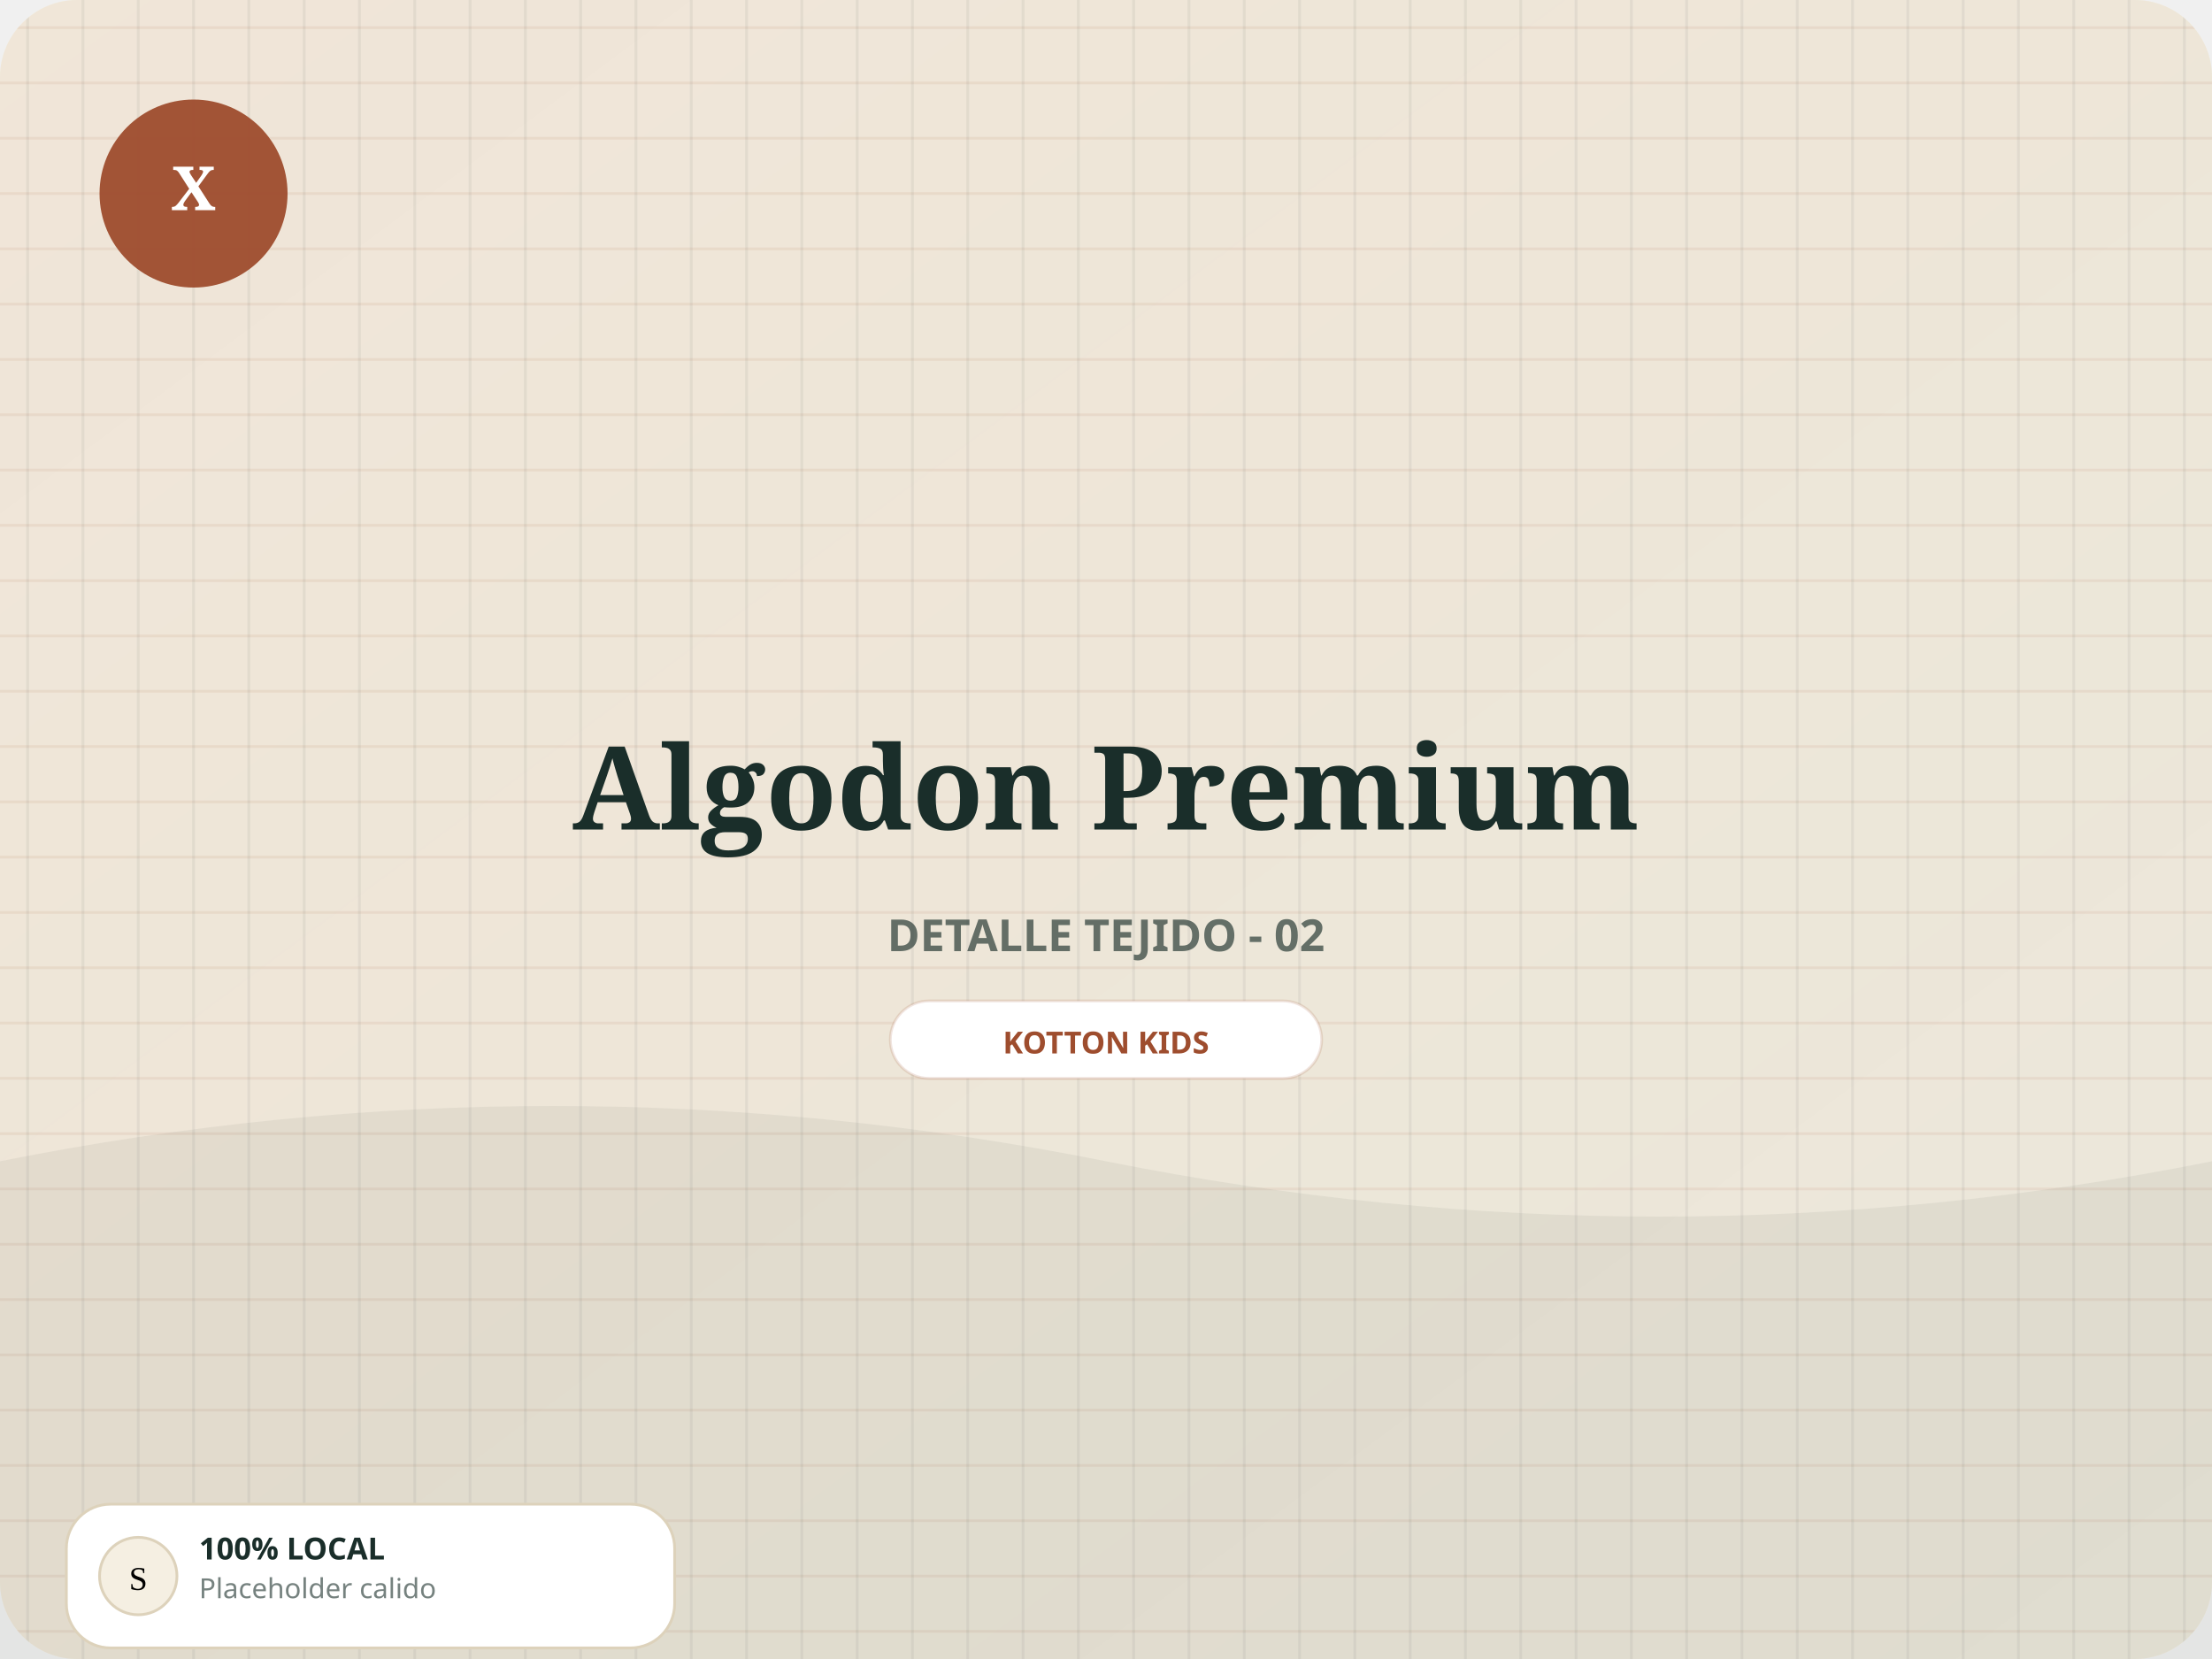
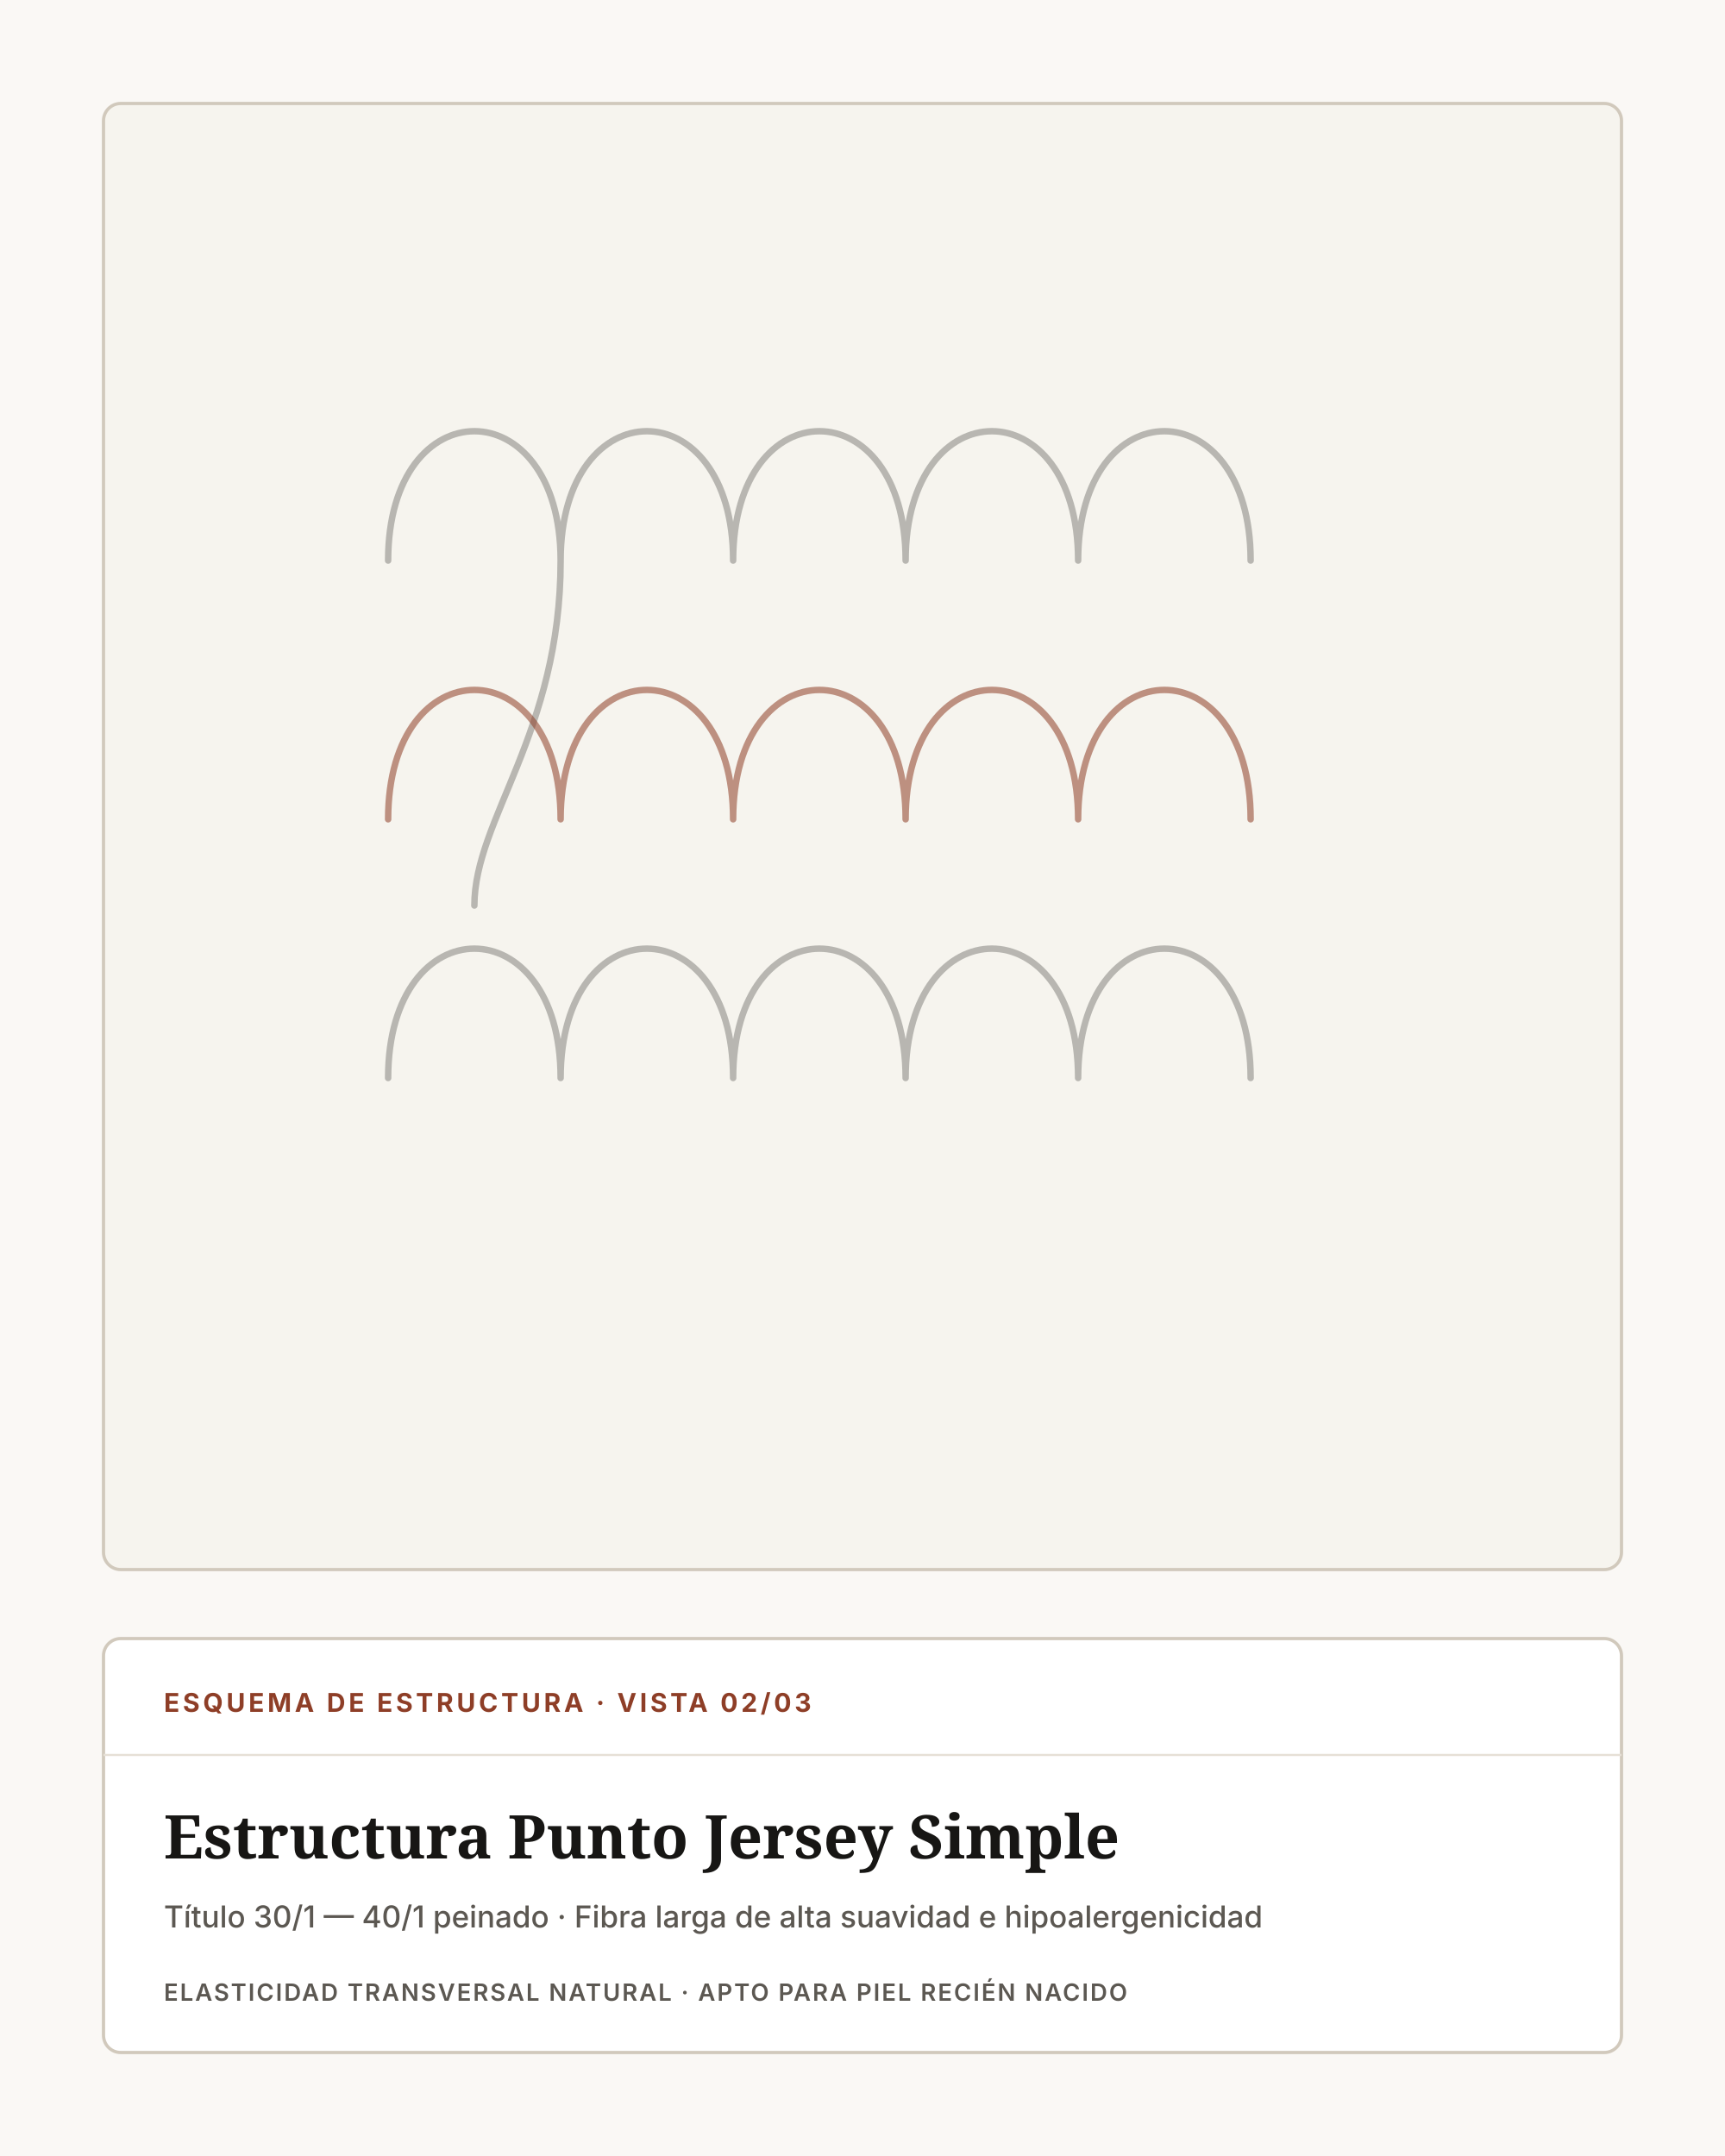
- <svg xmlns="http://www.w3.org/2000/svg" width="800" height="600" viewBox="0 0 800 600" role="img">
-   <rect width="800" height="600" rx="28" fill="#F5EFE2" />
-   <defs>
-     <pattern id="p" width="40" height="40" patternUnits="userSpaceOnUse">
-       <rect width="40" height="40" fill="#F5EFE2" />
-       <path d="M0 10 H40 M0 30 H40" stroke="#9E4D2E" stroke-opacity="0.08" stroke-width="1" />
-       <path d="M10 0 V40 M30 0 V40" stroke="#1A2E2A" stroke-opacity="0.06" stroke-width="1" />
-     </pattern>
-     <linearGradient id="g" x1="0" y1="0" x2="1" y2="1">
-       <stop offset="0%" stop-color="#9E4D2E" stop-opacity="0.06" />
-       <stop offset="100%" stop-color="#1A2E2A" stop-opacity="0.04" />
-     </linearGradient>
-   </defs>
-   <rect width="800" height="600" rx="28" fill="url(#p)" />
-   <rect width="800" height="600" rx="28" fill="url(#g)" />
-   <path d="M0 420 Q 200 380 400 420 T 800 420 L 800 600 L 0 600 Z" fill="#1A2E2A" opacity="0.06" />
-   <circle cx="70" cy="70" r="34" fill="#9E4D2E" opacity="0.95" />
-   <text x="70" y="76" text-anchor="middle" font-family="Georgia, serif" font-size="22" font-weight="800" fill="white">X</text>
-   <g transform="translate(400,300)">
-     <text text-anchor="middle" font-family="Georgia, serif" font-size="42" font-weight="800" fill="#1A2E2A">Algodon Premium</text>
-     <text y="44" text-anchor="middle" font-family="sans-serif" font-size="16" font-weight="600" fill="#1A2E2A" opacity="0.65">DETALLE TEJIDO - 02</text>
-     <g transform="translate(0,76)">
-       <rect x="-78" y="-14" width="156" height="28" rx="14" fill="white" stroke="#9E4D2E" stroke-opacity="0.15" />
-       <text text-anchor="middle" y="5" font-family="sans-serif" font-size="11" font-weight="800" fill="#9E4D2E">KOTTON KIDS</text>
-     </g>
+ <svg xmlns="http://www.w3.org/2000/svg" width="800" height="1000" viewBox="0 0 800 1000" role="img" aria-label="Diagrama de ligamento Punto Jersey - Algodón Pima">
+   <rect width="800" height="1000" fill="#FAF8F5" />
+   <rect x="48" y="48" width="704" height="680" rx="8" fill="#F6F4EE" stroke="#D1C9BC" stroke-width="1.5" />
+   <g transform="translate(140, 140)" stroke="#171614" stroke-width="3" fill="none" stroke-linecap="round">
+     <path d="M40 120 C40 40, 120 40, 120 120 C120 200, 80 240, 80 280 M120 120 C120 40, 200 40, 200 120 M200 120 C200 40, 280 40, 280 120 M280 120 C280 40, 360 40, 360 120 M360 120 C360 40, 440 40, 440 120" stroke-opacity="0.28" />
+     <path d="M40 240 C40 160, 120 160, 120 240 M120 240 C120 160, 200 160, 200 240 M200 240 C200 160, 280 160, 280 240 M280 240 C280 160, 360 160, 360 240 M360 240 C360 160, 440 160, 440 240" stroke="#8E3E27" stroke-opacity="0.55" />
+     <path d="M40 360 C40 280, 120 280, 120 360 M120 360 C120 280, 200 280, 200 360 M200 360 C200 280, 280 280, 280 360 M280 360 C280 280, 360 280, 360 360 M360 360 C360 280, 440 280, 440 360" stroke-opacity="0.28" />
  </g>
-   <g transform="translate(24, 544)">
-     <rect width="220" height="52" rx="16" fill="white" stroke="#DDD2BB" />
-     <circle cx="26" cy="26" r="14" fill="#F5EFE2" stroke="#DDD2BB" />
-     <text x="26" y="31" text-anchor="middle" font-size="12">S</text>
-     <text x="48" y="20" font-family="sans-serif" font-size="11" font-weight="800" fill="#1A2E2A">100% LOCAL</text>
-     <text x="48" y="34" font-family="sans-serif" font-size="10" fill="#1A2E2A" opacity="0.6">Placeholder calido</text>
+   <g transform="translate(48, 760)">
+     <rect width="704" height="192" rx="8" fill="#FFFFFF" stroke="#D1C9BC" stroke-width="1.5" />
+     <line x1="0" y1="54" x2="704" y2="54" stroke="#E6E0D6" stroke-width="1" />
+     <text x="28" y="34" font-family="Plus Jakarta Sans, Inter, sans-serif" font-size="12" font-weight="700" fill="#8E3E27" letter-spacing="1.5">ESQUEMA DE ESTRUCTURA · VISTA 02/03</text>
+     <text x="28" y="102" font-family="Georgia, serif" font-size="28" font-weight="600" fill="#171614">Estructura Punto Jersey Simple</text>
+     <text x="28" y="134" font-family="Plus Jakarta Sans, Inter, sans-serif" font-size="14" font-weight="500" fill="#5C5852">Título 30/1 — 40/1 peinado · Fibra larga de alta suavidad e hipoalergenicidad</text>
+     <text x="28" y="168" font-family="Plus Jakarta Sans, Inter, sans-serif" font-size="11" font-weight="600" fill="#5C5852" letter-spacing="0.8">ELASTICIDAD TRANSVERSAL NATURAL · APTO PARA PIEL RECIÉN NACIDO</text>
  </g>
</svg>
